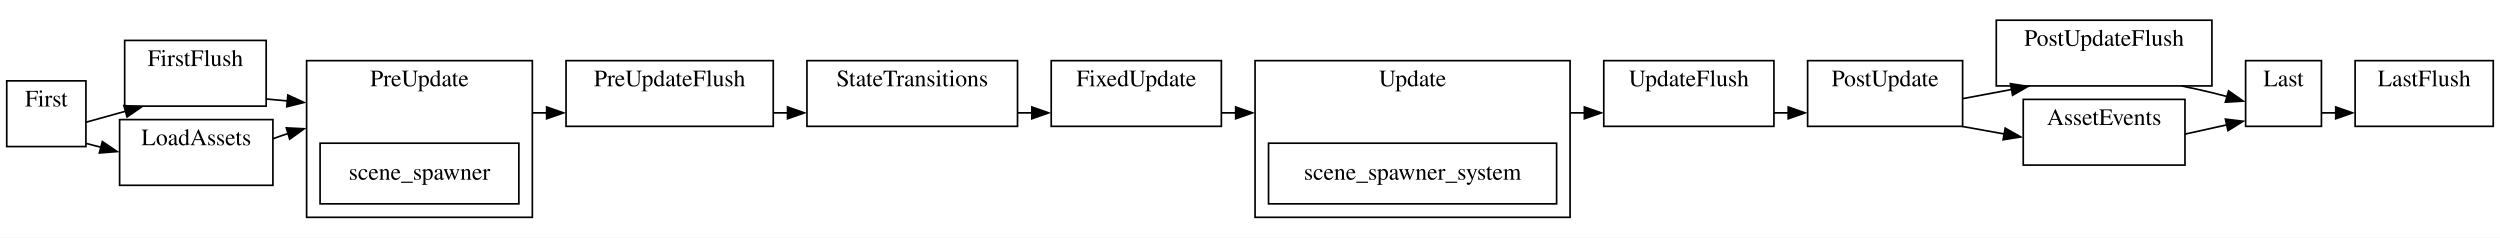
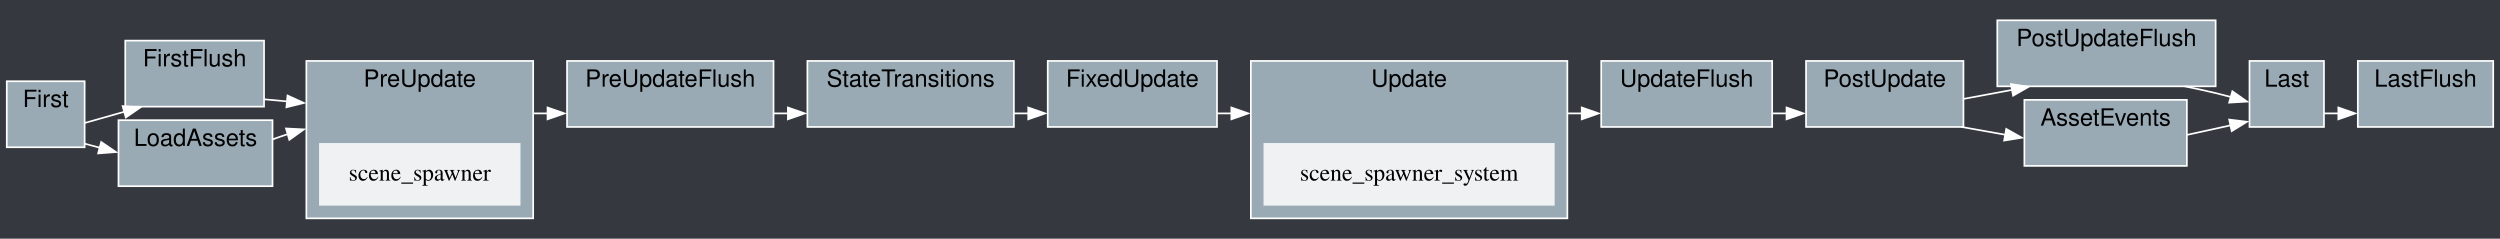
- <svg xmlns="http://www.w3.org/2000/svg" width="1484pt" height="141pt" viewBox="0.00 0.00 1484.00 141.00">
+ <svg xmlns="http://www.w3.org/2000/svg" width="1477pt" height="141pt" viewBox="0.00 0.00 1477.00 141.00">
  <g id="graph0" class="graph" transform="scale(1 1) rotate(0) translate(4 137)">
-     <polygon fill="white" stroke="none" points="-4,4 -4,-137 1480,-137 1480,4 -4,4" />
+     <polygon fill="#35393f" stroke="none" points="-4,4 -4,-137 1473,-137 1473,4 -4,4" />
    <g id="clust1" class="cluster">
-       <polygon fill="none" stroke="black" points="70,-74 70,-113 154,-113 154,-74 70,-74" />
-       <text text-anchor="middle" x="112" y="-97.8" font-family="Times,serif" font-size="14.00">FirstFlush</text>
+       <polygon fill="#99aab5" stroke="white" points="70,-74 70,-113 152,-113 152,-74 70,-74" />
+       <text text-anchor="middle" x="111" y="-97.8" font-family="Helvetica,sans-Serif" font-size="14.00">FirstFlush</text>
    </g>
    <g id="clust2" class="cluster">
-       <polygon fill="none" stroke="black" points="332,-62 332,-101 455,-101 455,-62 332,-62" />
-       <text text-anchor="middle" x="393.5" y="-85.8" font-family="Times,serif" font-size="14.00">PreUpdateFlush</text>
+       <polygon fill="#99aab5" stroke="white" points="331,-62 331,-101 453,-101 453,-62 331,-62" />
+       <text text-anchor="middle" x="392" y="-85.8" font-family="Helvetica,sans-Serif" font-size="14.00">PreUpdateFlush</text>
    </g>
    <g id="clust3" class="cluster">
-       <polygon fill="none" stroke="black" points="948,-62 948,-101 1049,-101 1049,-62 948,-62" />
-       <text text-anchor="middle" x="998.5" y="-85.8" font-family="Times,serif" font-size="14.00">UpdateFlush</text>
+       <polygon fill="#99aab5" stroke="white" points="942,-62 942,-101 1043,-101 1043,-62 942,-62" />
+       <text text-anchor="middle" x="992.5" y="-85.8" font-family="Helvetica,sans-Serif" font-size="14.00">UpdateFlush</text>
    </g>
    <g id="clust4" class="cluster">
-       <polygon fill="none" stroke="black" points="1181,-86 1181,-125 1309,-125 1309,-86 1181,-86" />
-       <text text-anchor="middle" x="1245" y="-109.8" font-family="Times,serif" font-size="14.00">PostUpdateFlush</text>
+       <polygon fill="#99aab5" stroke="white" points="1176,-86 1176,-125 1305,-125 1305,-86 1176,-86" />
+       <text text-anchor="middle" x="1240.5" y="-109.8" font-family="Helvetica,sans-Serif" font-size="14.00">PostUpdateFlush</text>
    </g>
    <g id="clust5" class="cluster">
-       <polygon fill="none" stroke="black" points="1394,-62 1394,-101 1476,-101 1476,-62 1394,-62" />
-       <text text-anchor="middle" x="1435" y="-85.8" font-family="Times,serif" font-size="14.00">LastFlush</text>
+       <polygon fill="#99aab5" stroke="white" points="1389,-62 1389,-101 1469,-101 1469,-62 1389,-62" />
+       <text text-anchor="middle" x="1429" y="-85.8" font-family="Helvetica,sans-Serif" font-size="14.00">LastFlush</text>
    </g>
    <g id="clust6" class="cluster">
-       <polygon fill="none" stroke="black" points="0,-50 0,-89 47,-89 47,-50 0,-50" />
-       <text text-anchor="middle" x="23.5" y="-73.8" font-family="Times,serif" font-size="14.00">First</text>
+       <polygon fill="#99aab5" stroke="white" points="0,-50 0,-89 46,-89 46,-50 0,-50" />
+       <text text-anchor="middle" x="23" y="-73.8" font-family="Helvetica,sans-Serif" font-size="14.00">First</text>
    </g>
    <g id="clust7" class="cluster">
-       <polygon fill="none" stroke="black" points="178,-8 178,-101 312,-101 312,-8 178,-8" />
-       <text text-anchor="middle" x="245" y="-85.8" font-family="Times,serif" font-size="14.00">PreUpdate</text>
+       <polygon fill="#99aab5" stroke="white" points="177,-8 177,-101 311,-101 311,-8 177,-8" />
+       <text text-anchor="middle" x="244" y="-85.8" font-family="Helvetica,sans-Serif" font-size="14.00">PreUpdate</text>
    </g>
    <g id="clust8" class="cluster">
-       <polygon fill="none" stroke="black" points="475,-62 475,-101 600,-101 600,-62 475,-62" />
-       <text text-anchor="middle" x="537.5" y="-85.8" font-family="Times,serif" font-size="14.00">StateTransitions</text>
+       <polygon fill="#99aab5" stroke="white" points="473,-62 473,-101 595,-101 595,-62 473,-62" />
+       <text text-anchor="middle" x="534" y="-85.8" font-family="Helvetica,sans-Serif" font-size="14.00">StateTransitions</text>
    </g>
    <g id="clust9" class="cluster">
-       <polygon fill="none" stroke="black" points="620,-62 620,-101 721,-101 721,-62 620,-62" />
-       <text text-anchor="middle" x="670.5" y="-85.8" font-family="Times,serif" font-size="14.00">FixedUpdate</text>
+       <polygon fill="#99aab5" stroke="white" points="615,-62 615,-101 715,-101 715,-62 615,-62" />
+       <text text-anchor="middle" x="665" y="-85.8" font-family="Helvetica,sans-Serif" font-size="14.00">FixedUpdate</text>
    </g>
    <g id="clust10" class="cluster">
-       <polygon fill="none" stroke="black" points="741,-8 741,-101 928,-101 928,-8 741,-8" />
-       <text text-anchor="middle" x="834.5" y="-85.8" font-family="Times,serif" font-size="14.00">Update</text>
+       <polygon fill="#99aab5" stroke="white" points="735,-8 735,-101 922,-101 922,-8 735,-8" />
+       <text text-anchor="middle" x="828.5" y="-85.8" font-family="Helvetica,sans-Serif" font-size="14.00">Update</text>
    </g>
    <g id="clust11" class="cluster">
-       <polygon fill="none" stroke="black" points="1069,-62 1069,-101 1161,-101 1161,-62 1069,-62" />
-       <text text-anchor="middle" x="1115" y="-85.8" font-family="Times,serif" font-size="14.00">PostUpdate</text>
+       <polygon fill="#99aab5" stroke="white" points="1063,-62 1063,-101 1156,-101 1156,-62 1063,-62" />
+       <text text-anchor="middle" x="1109.5" y="-85.8" font-family="Helvetica,sans-Serif" font-size="14.00">PostUpdate</text>
    </g>
    <g id="clust12" class="cluster">
-       <polygon fill="none" stroke="black" points="1329,-62 1329,-101 1374,-101 1374,-62 1329,-62" />
-       <text text-anchor="middle" x="1351.5" y="-85.8" font-family="Times,serif" font-size="14.00">Last</text>
+       <polygon fill="#99aab5" stroke="white" points="1325,-62 1325,-101 1369,-101 1369,-62 1325,-62" />
+       <text text-anchor="middle" x="1347" y="-85.8" font-family="Helvetica,sans-Serif" font-size="14.00">Last</text>
    </g>
    <g id="clust13" class="cluster">
-       <polygon fill="none" stroke="black" points="67,-27 67,-66 158,-66 158,-27 67,-27" />
-       <text text-anchor="middle" x="112.5" y="-50.8" font-family="Times,serif" font-size="14.00">LoadAssets</text>
+       <polygon fill="#99aab5" stroke="white" points="66,-27 66,-66 157,-66 157,-27 66,-27" />
+       <text text-anchor="middle" x="111.5" y="-50.8" font-family="Helvetica,sans-Serif" font-size="14.00">LoadAssets</text>
    </g>
    <g id="clust14" class="cluster">
-       <polygon fill="none" stroke="black" points="1197,-39 1197,-78 1293,-78 1293,-39 1197,-39" />
-       <text text-anchor="middle" x="1245" y="-62.8" font-family="Times,serif" font-size="14.00">AssetEvents</text>
+       <polygon fill="#99aab5" stroke="white" points="1192,-39 1192,-78 1288,-78 1288,-39 1192,-39" />
+       <text text-anchor="middle" x="1240" y="-62.8" font-family="Helvetica,sans-Serif" font-size="14.00">AssetEvents</text>
    </g>
    <g id="edge2" class="edge">
-       <path fill="none" stroke="black" d="M154,-78.24C158.07,-77.87 162.3,-77.48 166.6,-77.09" />
-       <polygon fill="black" stroke="black" points="166.86,-80.58 176.49,-76.18 166.22,-73.61 166.86,-80.58" />
+       <path fill="none" stroke="white" d="M152,-78.34C156.38,-77.93 160.95,-77.52 165.6,-77.09" />
+       <polygon fill="white" stroke="white" points="165.86,-80.58 175.49,-76.18 165.22,-73.61 165.86,-80.58" />
    </g>
    <g id="edge4" class="edge">
-       <path fill="none" stroke="black" d="M455,-70C457.83,-70 460.68,-70 463.54,-70" />
-       <polygon fill="black" stroke="black" points="463.49,-73.5 473.49,-70 463.49,-66.5 463.49,-73.5" />
+       <path fill="none" stroke="white" d="M453,-70C455.88,-70 458.78,-70 461.68,-70" />
+       <polygon fill="white" stroke="white" points="461.49,-73.5 471.49,-70 461.49,-66.5 461.49,-73.5" />
    </g>
    <g id="edge8" class="edge">
-       <path fill="none" stroke="black" d="M1049,-70C1051.92,-70 1054.88,-70 1057.82,-70" />
-       <polygon fill="black" stroke="black" points="1057.49,-73.5 1067.49,-70 1057.49,-66.5 1057.49,-73.5" />
+       <path fill="none" stroke="white" d="M1043,-70C1045.92,-70 1048.88,-70 1051.82,-70" />
+       <polygon fill="white" stroke="white" points="1051.49,-73.5 1061.49,-70 1051.49,-66.5 1051.49,-73.5" />
    </g>
    <g id="edge10" class="edge">
-       <path fill="none" stroke="black" d="M1290.87,-86C1296.98,-84.75 1303.16,-83.41 1309,-82 1311.97,-81.28 1315.04,-80.49 1318.11,-79.66" />
-       <polygon fill="black" stroke="black" points="1318.88,-83.08 1327.55,-76.98 1316.97,-76.34 1318.88,-83.08" />
+       <path fill="none" stroke="white" d="M1286.71,-86C1292.88,-84.76 1299.11,-83.41 1305,-82 1307.97,-81.29 1311.04,-80.5 1314.11,-79.67" />
+       <polygon fill="white" stroke="white" points="1314.88,-83.09 1323.55,-76.99 1312.97,-76.35 1314.88,-83.09" />
    </g>
    <g id="edge1" class="edge">
-       <path fill="none" stroke="black" d="M47,-64.44C53.47,-66.25 60.51,-68.21 67,-70 68.18,-70.33 69.37,-70.65 70.58,-70.99" />
-       <polygon fill="black" stroke="black" points="69.56,-74.34 80.13,-73.6 71.41,-67.58 69.56,-74.34" />
+       <path fill="none" stroke="white" d="M46,-64.34C52.44,-66.18 59.5,-68.18 66,-70 67.17,-70.33 68.36,-70.66 69.55,-70.99" />
+       <polygon fill="white" stroke="white" points="68.45,-74.32 79.02,-73.6 70.31,-67.57 68.45,-74.32" />
    </g>
    <g id="edge13" class="edge">
-       <path fill="none" stroke="black" d="M47,-51.92C49.97,-51.13 53.11,-50.3 56.34,-49.45" />
-       <polygon fill="black" stroke="black" points="56.77,-52.96 65.54,-47.02 54.98,-46.19 56.77,-52.96" />
+       <path fill="none" stroke="white" d="M46,-52.12C48.89,-51.34 51.94,-50.53 55.09,-49.68" />
+       <polygon fill="white" stroke="white" points="55.78,-53.12 64.54,-47.16 53.98,-46.36 55.78,-53.12" />
    </g>
    <g id="edge3" class="edge">
-       <path fill="none" stroke="black" d="M312,-70C314.95,-70 317.93,-70 320.89,-70" />
-       <polygon fill="black" stroke="black" points="320.49,-73.5 330.49,-70 320.49,-66.5 320.49,-73.5" />
+       <path fill="none" stroke="white" d="M311,-70C313.95,-70 316.93,-70 319.89,-70" />
+       <polygon fill="white" stroke="white" points="319.49,-73.5 329.49,-70 319.49,-66.5 319.49,-73.5" />
    </g>
    <g id="node8" class="node">
-       <polygon fill="none" stroke="black" points="304,-52 186,-52 186,-16 304,-16 304,-52" />
-       <text text-anchor="middle" x="245" y="-30.3" font-family="Times,serif" font-size="14.00">scene_spawner</text>
+       <polygon fill="#eff1f3" stroke="#eff1f3" points="303,-52 185,-52 185,-16 303,-16 303,-52" />
+       <text text-anchor="middle" x="244" y="-30.3" font-family="Times,serif" font-size="14.00">scene_spawner</text>
    </g>
    <g id="edge5" class="edge">
-       <path fill="none" stroke="black" d="M600,-70C602.93,-70 605.87,-70 608.8,-70" />
-       <polygon fill="black" stroke="black" points="608.49,-73.5 618.49,-70 608.49,-66.5 608.49,-73.5" />
+       <path fill="none" stroke="white" d="M595,-70C597.86,-70 600.74,-70 603.6,-70" />
+       <polygon fill="white" stroke="white" points="603.49,-73.5 613.49,-70 603.49,-66.5 603.49,-73.5" />
    </g>
    <g id="edge6" class="edge">
-       <path fill="none" stroke="black" d="M721,-70C723.8,-70 726.66,-70 729.56,-70" />
-       <polygon fill="black" stroke="black" points="729.49,-73.5 739.49,-70 729.49,-66.5 729.49,-73.5" />
+       <path fill="none" stroke="white" d="M715,-70C717.85,-70 720.75,-70 723.71,-70" />
+       <polygon fill="white" stroke="white" points="723.49,-73.5 733.49,-70 723.49,-66.5 723.49,-73.5" />
    </g>
    <g id="edge7" class="edge">
-       <path fill="none" stroke="black" d="M928,-70C930.89,-70 933.76,-70 936.59,-70" />
-       <polygon fill="black" stroke="black" points="936.49,-73.5 946.49,-70 936.49,-66.5 936.49,-73.5" />
+       <path fill="none" stroke="white" d="M922,-70C924.89,-70 927.76,-70 930.59,-70" />
+       <polygon fill="white" stroke="white" points="930.49,-73.5 940.49,-70 930.49,-66.5 930.49,-73.5" />
    </g>
    <g id="node12" class="node">
-       <polygon fill="none" stroke="black" points="920,-52 749,-52 749,-16 920,-16 920,-52" />
-       <text text-anchor="middle" x="834.5" y="-30.3" font-family="Times,serif" font-size="14.00">scene_spawner_system</text>
+       <polygon fill="#eff1f3" stroke="#eff1f3" points="914,-52 743,-52 743,-16 914,-16 914,-52" />
+       <text text-anchor="middle" x="828.5" y="-30.3" font-family="Times,serif" font-size="14.00">scene_spawner_system</text>
    </g>
    <g id="edge9" class="edge">
-       <path fill="none" stroke="black" d="M1161,-78.44C1170.53,-80.22 1180.67,-82.13 1190.48,-83.96" />
-       <polygon fill="black" stroke="black" points="1189.39,-87.32 1199.87,-85.72 1190.68,-80.44 1189.39,-87.32" />
+       <path fill="none" stroke="white" d="M1156,-78.56C1165.41,-80.31 1175.4,-82.17 1185.06,-83.96" />
+       <polygon fill="white" stroke="white" points="1184.06,-87.34 1194.53,-85.73 1185.34,-80.46 1184.06,-87.34" />
    </g>
    <g id="edge14" class="edge">
-       <path fill="none" stroke="black" d="M1160.51,-62C1168.74,-60.52 1177.43,-58.96 1185.99,-57.42" />
-       <polygon fill="black" stroke="black" points="1186.29,-60.93 1195.51,-55.71 1185.05,-54.04 1186.29,-60.93" />
+       <path fill="none" stroke="white" d="M1154.87,-62C1163.26,-60.5 1172.15,-58.92 1180.87,-57.36" />
+       <polygon fill="white" stroke="white" points="1181.28,-60.85 1190.51,-55.64 1180.05,-53.95 1181.28,-60.85" />
    </g>
    <g id="edge11" class="edge">
-       <path fill="none" stroke="black" d="M1374,-70C1376.78,-70 1379.72,-70 1382.74,-70" />
-       <polygon fill="black" stroke="black" points="1382.49,-73.5 1392.49,-70 1382.49,-66.5 1382.49,-73.5" />
+       <path fill="none" stroke="white" d="M1369,-70C1371.72,-70 1374.6,-70 1377.56,-70" />
+       <polygon fill="white" stroke="white" points="1377.49,-73.5 1387.49,-70 1377.49,-66.5 1377.49,-73.5" />
    </g>
    <g id="edge12" class="edge">
-       <path fill="none" stroke="black" d="M158,-54.64C161.07,-55.75 164.17,-56.83 167.28,-57.83" />
-       <polygon fill="black" stroke="black" points="165.97,-61.1 176.55,-60.57 167.95,-54.38 165.97,-61.1" />
+       <path fill="none" stroke="white" d="M157,-54.64C160.07,-55.75 163.17,-56.83 166.28,-57.83" />
+       <polygon fill="white" stroke="white" points="164.97,-61.1 175.55,-60.57 166.95,-54.38 164.97,-61.1" />
    </g>
    <g id="edge15" class="edge">
-       <path fill="none" stroke="black" d="M1293,-57.39C1301.38,-59.25 1309.94,-61.14 1317.79,-62.88" />
-       <polygon fill="black" stroke="black" points="1317,-66.29 1327.52,-65.03 1318.52,-59.45 1317,-66.29" />
+       <path fill="none" stroke="white" d="M1288,-57.3C1296.82,-59.23 1305.85,-61.21 1314.08,-63.01" />
+       <polygon fill="white" stroke="white" points="1313.01,-66.36 1323.52,-65.08 1314.5,-59.52 1313.01,-66.36" />
    </g>
  </g>
</svg>
